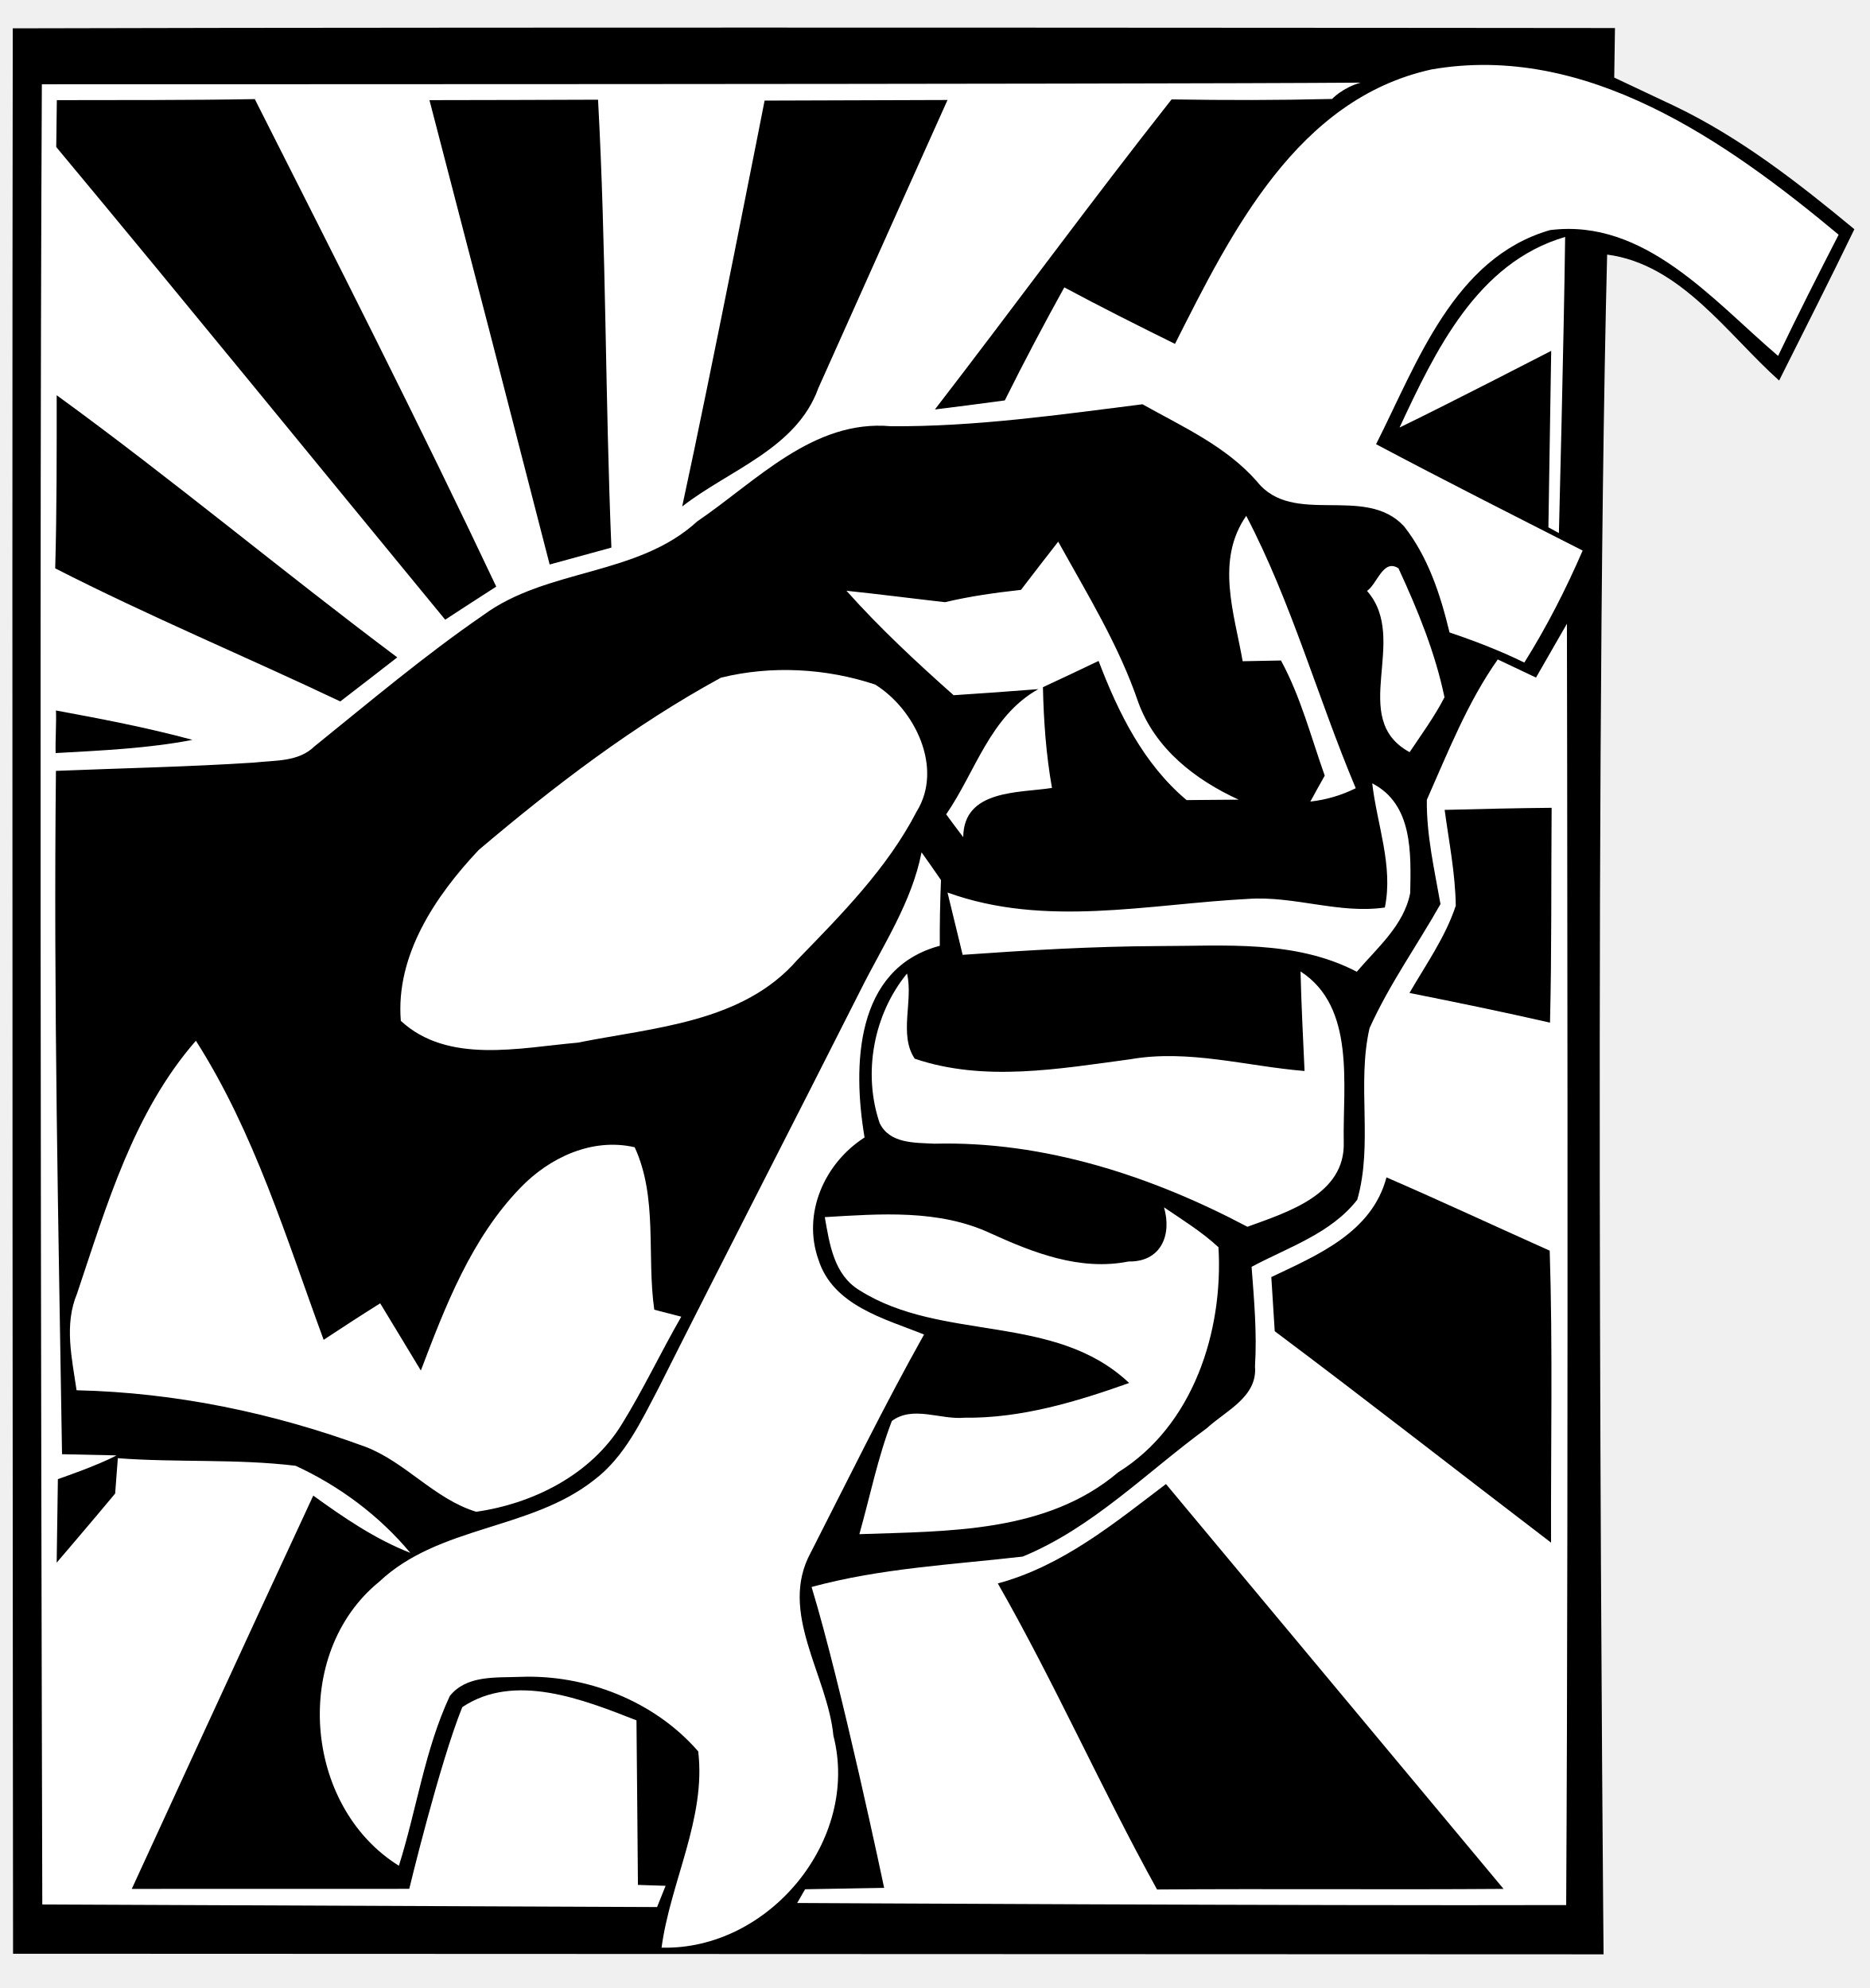
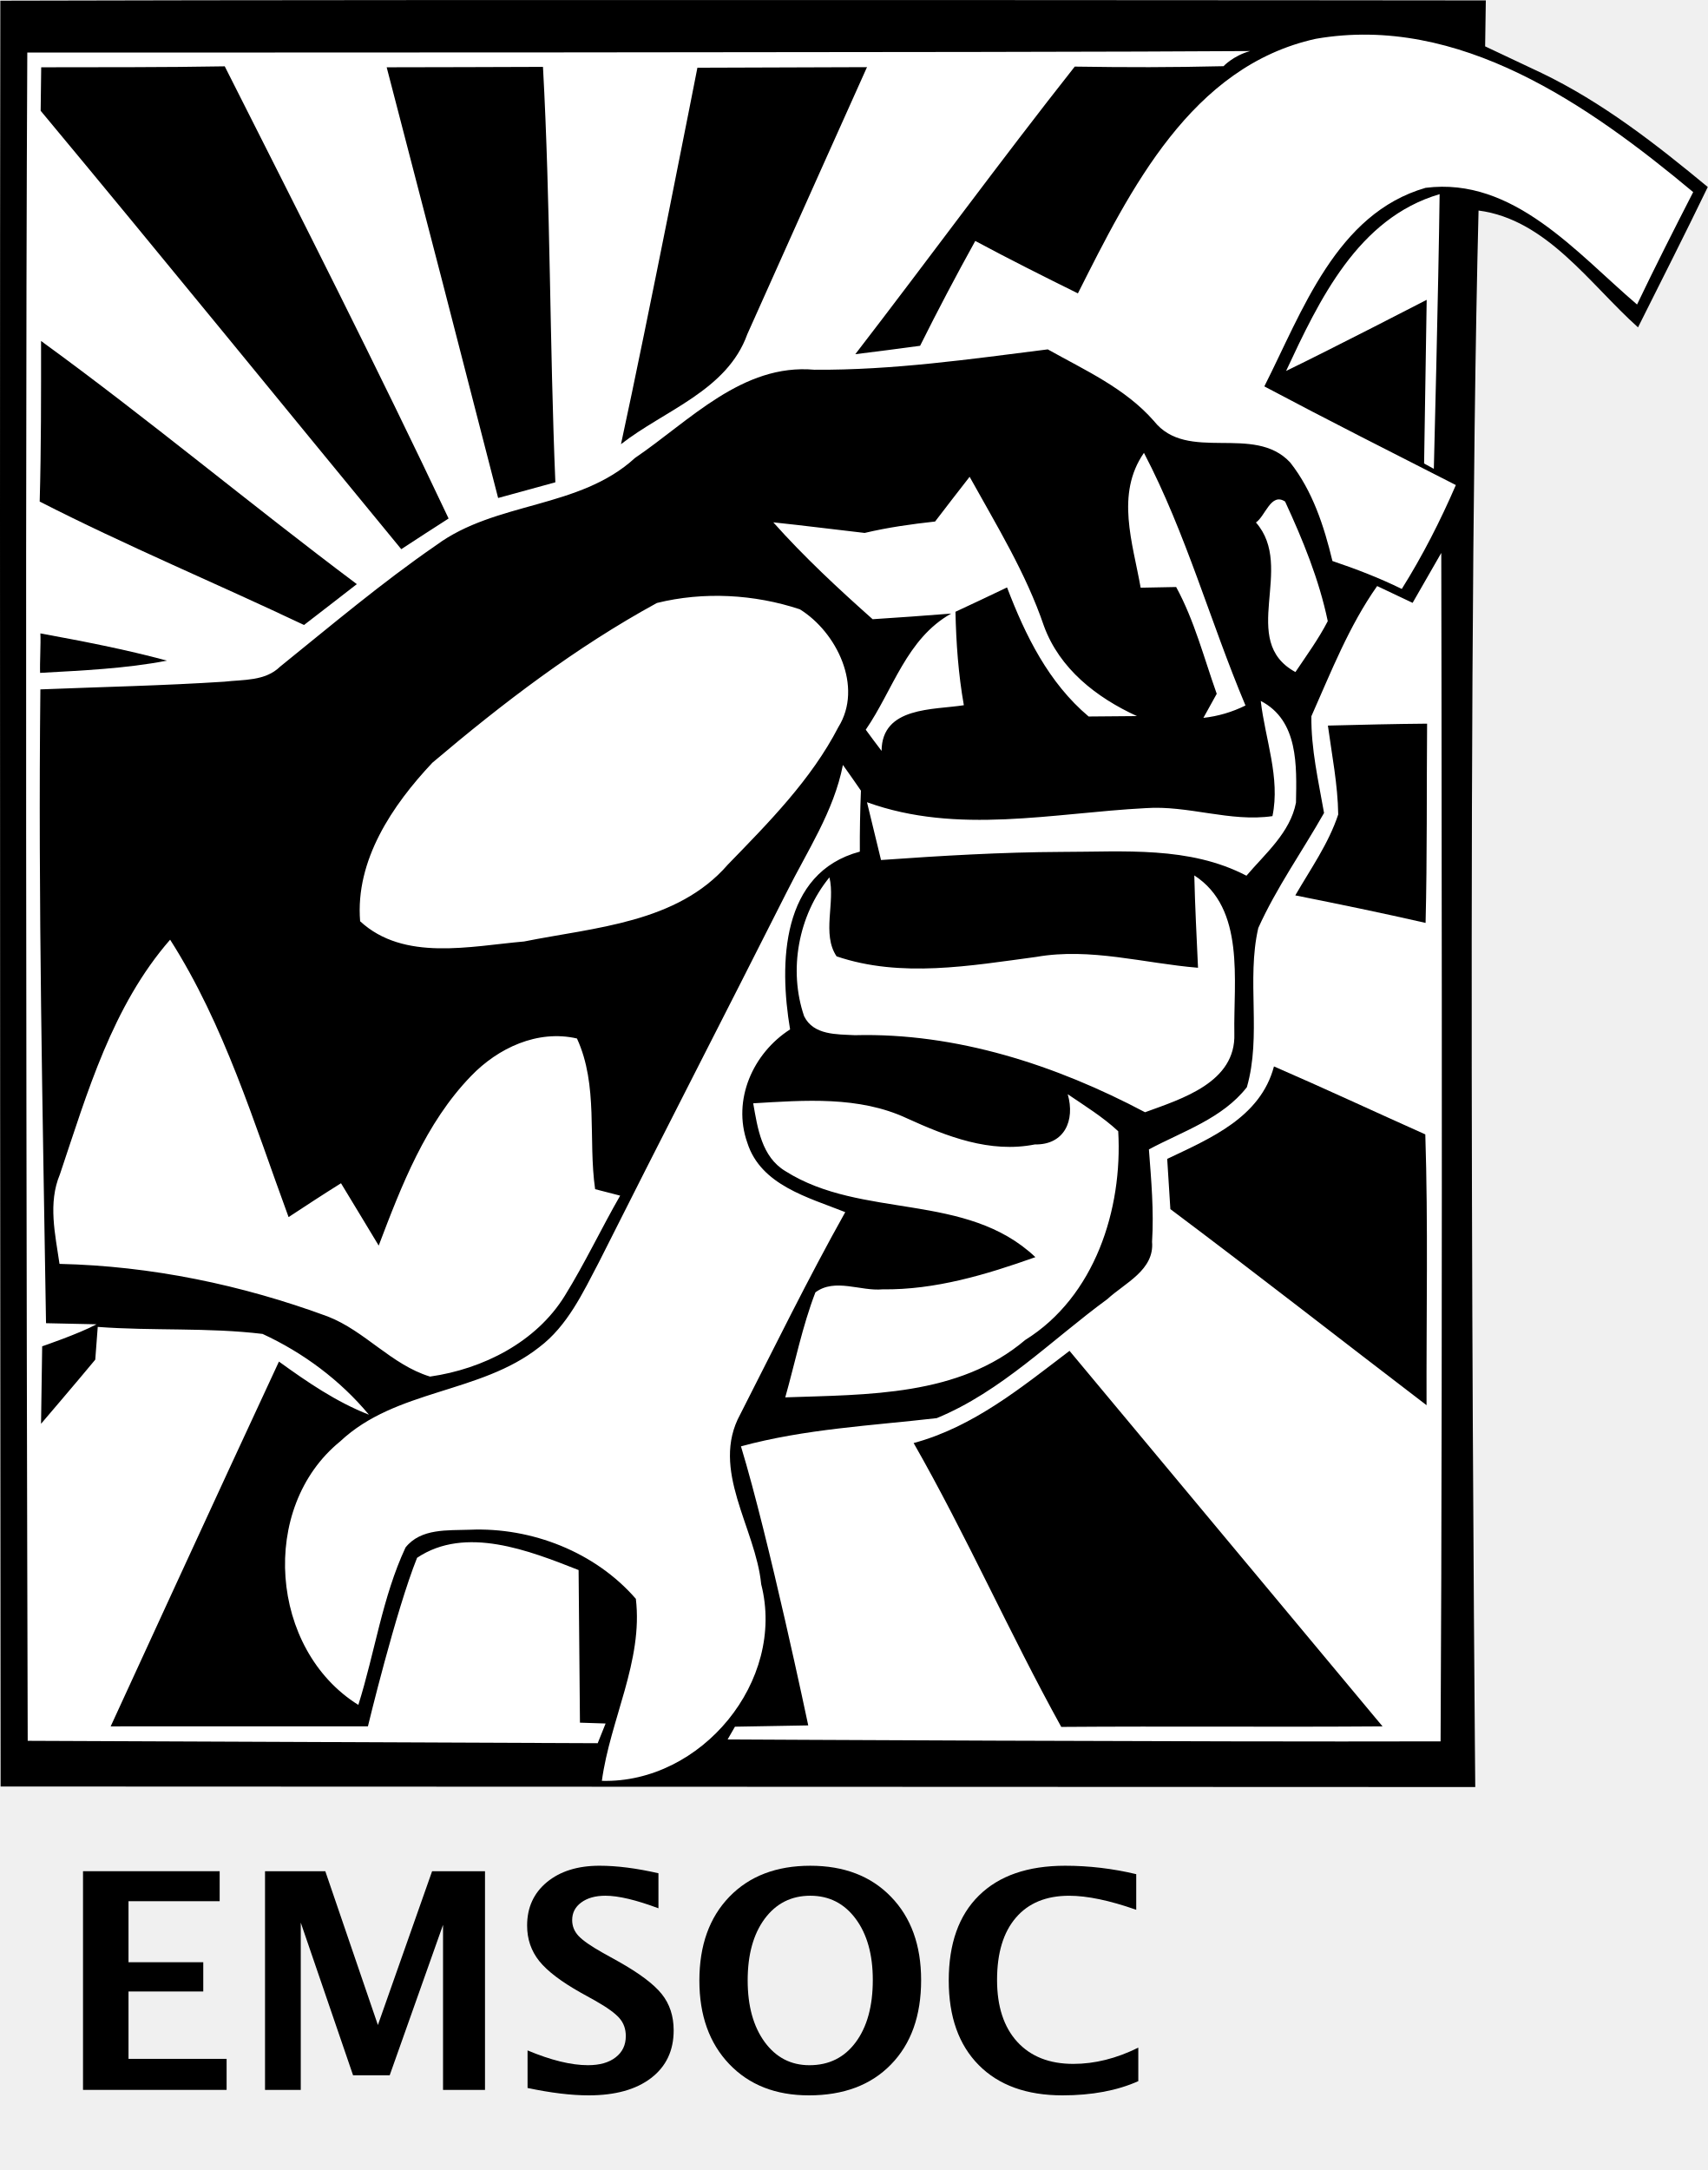
- <svg xmlns="http://www.w3.org/2000/svg" width="126pt" height="134pt" viewBox="0 0 126 134" version="1.1" id="svg5086">
+ <svg xmlns="http://www.w3.org/2000/svg" width="155.156" height="197.125" viewBox="0 0 124.125 157.7" version="1.1" id="svg5086">
  <defs id="defs5142">
    </defs>
-   <path style="fill:#ffffff;fill-opacity:1;stroke:none" d="M 1.844 2.625 L 1.844 164.281 L 134.406 164.281 L 134.406 19.812 C 141.224 21.459 149.906 30.938 149.906 30.938 C 149.906 30.938 153.443 22.707 155.281 19.031 C 145.235 11.018 137.611 7.501 134.406 6.25 L 134.406 2.625 L 1.844 2.625 z " transform="scale(0.8,0.8)" id="path6361" />
-   <path style="fill:#000000" id="path5091" d="M 0.86,1.91 C 35.56,1.81 108.828,1.89 108.828,1.89 l -0.05,3.339 c 0,0 2.647,1.251 4.092,1.931 4.43,2.13 8.32,5.17 12.09,8.29 -1.65,3.42 -3.37,6.8 -5.07,10.2 -3.5,-3.13 -6.63,-7.84 -11.59,-8.49 -0.959,37.938 -0.24,114.57 -0.24,114.57 L 0.88,131.69 c 0,0 -0.086,-89.394 -0.02,-129.78 m 95.61,2.77 c -9.06,1.99 -13.49,10.96 -17.29,18.5 -2.51,-1.24 -5,-2.49 -7.46,-3.81 -1.39,2.51 -2.73,5.05 -4.01,7.62 -1.57,0.21 -3.14,0.42 -4.71,0.61 5.35,-6.94 10.52,-14.02 15.95,-20.9 3.88,0.06 6.935,0.06 10.815,-0.03 0,0 0.708,-0.763 1.93,-1.1 C 77.096,5.685 2.82,5.68 2.82,5.68 2.61,46.592 2.85,128.37 2.85,128.37 l 41.428,0.174 0.575,-1.432 -1.865,-0.061 c 0,0 -0.083,-10.046 -0.098,-11.091 -1.795,-0.705 -3.85,-1.518 -5.896,-1.859 C 34.947,113.76 32.91,113.89 31.15,115.07 c -1.55,3.86 -3.572,12.246 -3.572,12.246 L 8.88,127.32 c 0,0 8.12,-17.69 12.23,-26.51 2.05,1.48 4.16,2.93 6.54,3.86 -2.09,-2.51 -4.78,-4.51 -7.73,-5.87 -3.97,-0.48 -7.99,-0.21 -11.98,-0.51 -0.04,0.59 -0.13,1.79 -0.18,2.38 -1.23,1.49 -3.941,4.661 -3.941,4.661 L 3.9,99.7 c 0,0 2.7,-0.92 3.95,-1.6 C 6.93,98.08 5.1,98.04 4.18,98.02 3.94,82.67 3.6,67.32 3.77,51.96 c 4.45,-0.18 8.92,-0.27 13.37,-0.56 1.38,-0.16 2.97,-0.03 4.05,-1.09 3.73,-3.01 7.4,-6.11 11.35,-8.83 4.33,-3.2 10.4,-2.62 14.45,-6.34 3.98,-2.7 7.8,-6.88 13.04,-6.41 5.69,0.04 11.33,-0.77 16.96,-1.48 2.71,1.52 5.62,2.82 7.71,5.2 2.43,3.08 7.27,0.18 9.91,3.02 1.63,2.07 2.46,4.63 3.07,7.16 1.72,0.58 3.41,1.23 5.04,2.03 1.51,-2.41 2.8,-4.94 3.93,-7.55 -4.65,-2.37 -9.31,-4.72 -13.92,-7.17 2.76,-5.45 5.23,-12.56 11.72,-14.43 6.39,-0.81 10.98,4.74 15.37,8.48 1.31,-2.74 2.69,-5.46 4.08,-8.17 C 116.31,9.49 106.88,2.87 96.47,4.68 m -2.16,24.14 c 3.44,-1.67 10.22,-5.17 10.22,-5.17 L 104.342,35.544 105.05,35.93 c 0,0 0.34,-13.32 0.42,-19.96 -5.94,1.74 -8.75,7.69 -11.16,12.85 M 83.74,44.57 c 0.65,-0.01 1.93,-0.04 2.58,-0.05 1.33,2.44 2.02,5.15 2.95,7.76 -0.25,0.44 -0.73,1.31 -0.97,1.75 1.07,-0.12 2.09,-0.42 3.06,-0.9 -2.56,-6.08 -4.32,-12.51 -7.38,-18.36 -2.08,3 -0.81,6.55 -0.24,9.8 M 68.8,39.76 c -1.72,0.19 -3.44,0.43 -5.12,0.83 -2.21,-0.25 -4.43,-0.54 -6.64,-0.77 2.24,2.51 4.7,4.8 7.22,7.04 1.9,-0.12 3.8,-0.26 5.71,-0.41 -3.26,1.83 -4.22,5.55 -6.21,8.44 0.38,0.52 0.76,1.03 1.15,1.54 0.02,-3.23 3.77,-2.97 5.98,-3.32 -0.4,-2.25 -0.56,-4.52 -0.61,-6.79 1.26,-0.58 2.51,-1.18 3.75,-1.77 1.33,3.49 3.02,6.93 5.93,9.38 0.87,-0.01 2.63,-0.02 3.51,-0.03 -2.93,-1.34 -5.62,-3.43 -6.76,-6.55 -1.31,-3.85 -3.44,-7.3 -5.4,-10.84 -0.84,1.08 -1.68,2.16 -2.51,3.25 m 23.32,0.07 c 2.89,3.29 -1.31,8.59 2.87,10.87 0.81,-1.21 1.68,-2.4 2.35,-3.7 -0.63,-3.02 -1.81,-5.9 -3.1,-8.69 -1.03,-0.68 -1.43,1.05 -2.12,1.52 m 8.81,4.62 c -2.04,2.89 -3.35,6.24 -4.78,9.46 -0.03,2.37 0.51,4.7 0.92,7.03 -1.58,2.79 -3.46,5.43 -4.78,8.36 -0.87,3.79 0.25,7.82 -0.83,11.57 -1.78,2.28 -4.65,3.2 -7.12,4.52 0.17,2.23 0.37,4.47 0.23,6.71 0.18,2.06 -1.97,2.99 -3.25,4.17 -4.06,2.97 -7.69,6.71 -12.4,8.65 -4.76,0.55 -9.57,0.78 -14.23,2.05 2.03,6.67 4.89,20.28 4.89,20.28 L 54.253,127.344 53.72,128.27 c 0,0 34.55,0.19 51.82,0.14 0.17,-28.62 0.05,-86.367 0.05,-86.367 l -2.083,3.628 M 48.58,45.68 c -5.88,3.21 -11.21,7.28 -16.32,11.61 -2.91,3.09 -5.61,7.09 -5.25,11.52 3.18,2.94 8.01,1.81 11.92,1.47 5.13,-1.03 11.12,-1.34 14.8,-5.58 2.97,-3.06 6.06,-6.17 8.04,-10 1.82,-2.93 -0.12,-6.9 -2.8,-8.56 -3.31,-1.1 -7,-1.3 -10.39,-0.46 m 43.89,7.12 c 0.32,2.78 1.43,5.58 0.85,8.37 -3.07,0.45 -6.12,-0.8 -9.22,-0.58 -6.73,0.35 -13.68,1.95 -20.25,-0.43 0.25,1.05 0.76,3.15 1.02,4.2 4.37,-0.31 8.74,-0.57 13.12,-0.59 4.52,0 9.28,-0.44 13.44,1.73 1.37,-1.61 3.18,-3.13 3.6,-5.31 0.05,-2.67 0.19,-5.97 -2.56,-7.39 M 62.1,57.45 c -0.66,3.38 -2.6,6.26 -4.11,9.29 -4.52,8.96 -9.12,17.88 -13.62,26.84 -1.17,2.23 -2.29,4.64 -4.35,6.19 -4.29,3.38 -10.42,3.04 -14.46,6.84 -5.92,4.81 -5.12,15.14 1.32,19.15 1.2,-3.8 1.74,-7.82 3.43,-11.44 1.12,-1.41 3.08,-1.23 4.68,-1.29 4.48,-0.19 9.11,1.62 12.06,5.02 0.54,4.51 -1.87,8.79 -2.47,13.23 7.22,0.19 13.39,-7.25 11.58,-14.29 -0.4,-4.11 -3.73,-8.32 -1.52,-12.35 2.51,-4.92 4.93,-9.87 7.63,-14.69 C 59.59,88.88 56.13,88 55.15,84.9 54.05,81.79 55.56,78.4 58.26,76.67 57.45,71.86 57.6,65.28 63.33,63.75 63.32,62.28 63.35,60.8 63.41,59.32 62.98,58.69 62.54,58.07 62.1,57.45 m 25.54,8.03 c 0.05,2.24 0.17,4.47 0.27,6.71 C 84,71.87 80.09,70.71 76.16,71.4 c -4.78,0.64 -9.84,1.55 -14.52,-0.04 -1.09,-1.62 -0.08,-3.93 -0.52,-5.74 -2.26,2.76 -2.99,6.73 -1.84,10.09 0.68,1.39 2.38,1.31 3.69,1.38 7.38,-0.19 14.63,2.18 21.09,5.6 2.68,-0.98 6.61,-2.17 6.49,-5.71 -0.07,-3.83 0.81,-9.1 -2.91,-11.5 M 5.19,87.2 c -0.88,2.1 -0.34,4.36 -0.03,6.51 6.66,0.15 13.25,1.52 19.49,3.82 2.71,1.05 4.63,3.51 7.44,4.37 3.85,-0.55 7.72,-2.5 9.8,-5.88 1.46,-2.36 2.64,-4.87 4.02,-7.27 -0.45,-0.12 -1.36,-0.35 -1.82,-0.47 -0.52,-3.63 0.25,-7.54 -1.32,-10.95 -2.86,-0.66 -5.74,0.69 -7.7,2.73 -3.31,3.42 -5.05,7.95 -6.71,12.32 -0.91,-1.52 -1.83,-3.02 -2.74,-4.53 -1.28,0.8 -2.55,1.63 -3.81,2.46 C 19.29,83.46 17.15,76.34 13.2,70.15 8.99,74.98 7.19,81.25 5.19,87.2 m 50.39,-5.16 c 0.32,1.81 0.61,3.89 2.34,4.93 5.56,3.52 13.14,1.49 18.17,6.25 -3.57,1.27 -7.29,2.39 -11.11,2.34 -1.6,0.15 -3.46,-0.84 -4.88,0.22 -0.95,2.47 -1.47,5.08 -2.19,7.63 5.97,-0.21 12.61,-0.07 17.44,-4.17 5.05,-3.14 7.09,-9.48 6.76,-15.17 -1.12,-1.04 -2.42,-1.84 -3.67,-2.69 0.55,1.91 -0.24,3.69 -2.39,3.65 -3.26,0.65 -6.4,-0.58 -9.3,-1.9 -3.49,-1.63 -7.44,-1.31 -11.17,-1.09 z" />
-   <path style="fill:#000000" id="path5093" d="M 3.83,6.75 C 8.27,6.74 12.72,6.76 17.17,6.68 22.68,17.59 28.22,28.49 33.44,39.54 32.29,40.28 31.14,41.02 30,41.77 21.26,31.15 12.59,20.48 3.79,9.91 3.8,9.12 3.82,7.54 3.83,6.75 z" />
-   <path style="fill:#000000" id="path5095" d="m 28.94,6.75 c 3.78,-0.01 7.57,-0.01 11.36,-0.03 0.55,10.05 0.48,20.13 0.9,30.19 -1.39,0.38 -2.78,0.76 -4.16,1.14 -2.68,-10.44 -5.38,-20.87 -8.1,-31.3 z" />
-   <path style="fill:#000000" id="path5097" d="M 51.524,6.78 63.85,6.74 c 0,0 -5.81,12.94 -8.7,19.41 -1.47,4.1 -6.02,5.52 -9.18,7.99 1.95,-8.98 5.554,-27.36 5.554,-27.36 z" />
-   <path style="fill:#000000" id="path5099" d="m 3.82,26.64 c 7.81,5.68 15.22,11.88 22.95,17.67 -1.28,0.99 -2.56,1.99 -3.84,2.97 -6.38,-3.03 -12.91,-5.75 -19.21,-8.97 0.11,-3.89 0.1,-7.78 0.1,-11.67 z" />
-   <path style="fill:#000000" id="path5101" d="m 3.77,47.89 c 3.09,0.57 6.17,1.16 9.2,1.98 C 9.99,50.45 6.78,50.59 3.75,50.76 3.72,50.04 3.81,48.61 3.77,47.89 z" />
-   <path style="fill:#000000" id="path5103" d="m 97.35,54.59 c 2.4,-0.06 4.81,-0.12 7.21,-0.14 -0.04,4.82 0.01,9.65 -0.11,14.48 -3.15,-0.72 -6.31,-1.37 -9.47,-2 1.11,-1.92 2.42,-3.76 3.12,-5.88 -0.03,-2.17 -0.46,-4.32 -0.75,-6.46 z" />
-   <path style="fill:#000000" id="path5105" d="m 93.43,79.36 c 3.69,1.6 7.33,3.3 11,4.94 0.21,6.56 0.07,13.12 0.09,19.68 -6.21,-4.74 -12.36,-9.56 -18.62,-14.25 -0.08,-1.22 -0.15,-2.44 -0.23,-3.65 3.13,-1.49 6.78,-3.01 7.76,-6.72 z" />
-   <path style="fill:#000000" id="path5107" d="m 67.24,106.73 c 4.34,-1.17 7.83,-4.04 11.33,-6.7 7.58,9.09 15.17,18.19 22.75,27.29 -7.79,0.06 -15.57,-0.02 -23.35,0.04 -3.75,-6.78 -6.88,-13.89 -10.73,-20.63 z" />
+   <path style="fill:#ffffff;fill-opacity:1;stroke:none" d="m 0.64,0.24 0,129.325 106.05,0 0,-115.575 c 5.454,1.317 12.4,8.9 12.4,8.9 0,0 2.83,-6.584 4.3,-9.525 -8.037,-6.41 -14.136,-9.224 -16.7,-10.225 l 0,-2.9 -106.05,0 z" id="path6361" />
+   <path style="fill:#000000" id="path5091" d="m 0.025,0.05 c 34.7,-0.1 107.968,-0.02 107.968,-0.02 l -0.05,3.339 c 0,0 2.647,1.251 4.092,1.931 4.43,2.13 8.32,5.17 12.09,8.29 -1.65,3.42 -3.37,6.8 -5.07,10.2 -3.5,-3.13 -6.63,-7.84 -11.59,-8.49 -0.959,37.938 -0.24,114.57 -0.24,114.57 l -107.18,-0.04 c 0,0 -0.086,-89.394 -0.02,-129.78 m 95.61,2.77 c -9.06,1.99 -13.49,10.96 -17.29,18.5 -2.51,-1.24 -5,-2.49 -7.46,-3.81 -1.39,2.51 -2.73,5.05 -4.01,7.62 -1.57,0.21 -3.14,0.42 -4.71,0.61 5.35,-6.94 10.52,-14.02 15.95,-20.9 3.88,0.06 6.935,0.06 10.815,-0.03 0,0 0.708,-0.763 1.93,-1.1 -14.6,0.115 -88.876,0.11 -88.876,0.11 -0.21,40.912 0.03,122.69 0.03,122.69 l 41.428,0.174 0.575,-1.432 -1.865,-0.061 c 0,0 -0.083,-10.046 -0.098,-11.091 -1.795,-0.705 -3.85,-1.518 -5.896,-1.859 -2.046,-0.341 -4.084,-0.211 -5.844,0.969 -1.55,3.86 -3.572,12.246 -3.572,12.246 l -18.698,0.004 c 0,0 8.12,-17.69 12.23,-26.51 2.05,1.48 4.16,2.93 6.54,3.86 -2.09,-2.51 -4.78,-4.51 -7.73,-5.87 -3.97,-0.48 -7.99,-0.21 -11.98,-0.51 -0.04,0.59 -0.13,1.79 -0.18,2.38 -1.23,1.49 -3.941,4.661 -3.941,4.661 L 3.065,97.84 c 0,0 2.7,-0.92 3.95,-1.6 -0.92,-0.02 -2.75,-0.06 -3.67,-0.08 -0.24,-15.35 -0.58,-30.7 -0.41,-46.06 4.45,-0.18 8.92,-0.27 13.37,-0.56 1.38,-0.16 2.97,-0.03 4.05,-1.09 3.73,-3.01 7.4,-6.11 11.35,-8.83 4.33,-3.2 10.4,-2.62 14.45,-6.34 3.98,-2.7 7.8,-6.88 13.04,-6.41 5.69,0.04 11.33,-0.77 16.96,-1.48 2.71,1.52 5.62,2.82 7.71,5.2 2.43,3.08 7.27,0.18 9.91,3.02 1.63,2.07 2.46,4.63 3.07,7.16 1.72,0.58 3.41,1.23 5.04,2.03 1.51,-2.41 2.8,-4.94 3.93,-7.55 -4.65,-2.37 -9.31,-4.72 -13.92,-7.17 2.76,-5.45 5.23,-12.56 11.72,-14.43 6.39,-0.81 10.98,4.74 15.37,8.48 1.31,-2.74 2.69,-5.46 4.08,-8.17 -7.59,-6.33 -17.02,-12.95 -27.43,-11.14 m -2.16,24.14 c 3.44,-1.67 10.22,-5.17 10.22,-5.17 l -0.188,11.894 0.708,0.386 c 0,0 0.34,-13.32 0.42,-19.96 -5.94,1.74 -8.75,7.69 -11.16,12.85 m -10.57,15.75 c 0.65,-0.01 1.93,-0.04 2.58,-0.05 1.33,2.44 2.02,5.15 2.95,7.76 -0.25,0.44 -0.73,1.31 -0.97,1.75 1.07,-0.12 2.09,-0.42 3.06,-0.9 -2.56,-6.08 -4.32,-12.51 -7.38,-18.36 -2.08,3 -0.81,6.55 -0.24,9.8 m -14.94,-4.81 c -1.72,0.19 -3.44,0.43 -5.12,0.83 -2.21,-0.25 -4.43,-0.54 -6.64,-0.77 2.24,2.51 4.7,4.8 7.22,7.04 1.9,-0.12 3.8,-0.26 5.71,-0.41 -3.26,1.83 -4.22,5.55 -6.21,8.44 0.38,0.52 0.76,1.03 1.15,1.54 0.02,-3.23 3.77,-2.97 5.98,-3.32 -0.4,-2.25 -0.56,-4.52 -0.61,-6.79 1.26,-0.58 2.51,-1.18 3.75,-1.77 1.33,3.49 3.02,6.93 5.93,9.38 0.87,-0.01 2.63,-0.02 3.51,-0.03 -2.93,-1.34 -5.62,-3.43 -6.76,-6.55 -1.31,-3.85 -3.44,-7.3 -5.4,-10.84 -0.84,1.08 -1.68,2.16 -2.51,3.25 m 23.32,0.07 c 2.89,3.29 -1.31,8.59 2.87,10.87 0.81,-1.21 1.68,-2.4 2.35,-3.7 -0.63,-3.02 -1.81,-5.9 -3.1,-8.69 -1.03,-0.68 -1.43,1.05 -2.12,1.52 m 8.81,4.62 c -2.04,2.89 -3.35,6.24 -4.78,9.46 -0.03,2.37 0.51,4.7 0.92,7.03 -1.58,2.79 -3.46,5.43 -4.78,8.36 -0.87,3.79 0.25,7.82 -0.83,11.57 -1.78,2.28 -4.65,3.2 -7.12,4.52 0.17,2.23 0.37,4.47 0.23,6.71 0.18,2.06 -1.97,2.99 -3.25,4.17 -4.06,2.97 -7.69,6.71 -12.4,8.65 -4.76,0.55 -9.57,0.78 -14.23,2.05 2.03,6.67 4.89,20.28 4.89,20.28 l -5.327,0.094 -0.533,0.926 c 0,0 34.55,0.19 51.82,0.14 0.17,-28.62 0.05,-86.367 0.05,-86.367 l -2.083,3.628 m -54.927,0.009 c -5.88,3.21 -11.21,7.28 -16.32,11.61 -2.91,3.09 -5.61,7.09 -5.25,11.52 3.18,2.94 8.01,1.81 11.92,1.47 5.13,-1.03 11.12,-1.34 14.8,-5.58 2.97,-3.06 6.06,-6.17 8.04,-10 1.82,-2.93 -0.12,-6.9 -2.8,-8.56 -3.31,-1.1 -7,-1.3 -10.39,-0.46 m 43.89,7.12 c 0.32,2.78 1.43,5.58 0.85,8.37 -3.07,0.45 -6.12,-0.8 -9.22,-0.58 -6.73,0.35 -13.68,1.95 -20.25,-0.43 0.25,1.05 0.76,3.15 1.02,4.2 4.37,-0.31 8.74,-0.57 13.12,-0.59 4.52,0 9.28,-0.44 13.44,1.73 1.37,-1.61 3.18,-3.13 3.6,-5.31 0.05,-2.67 0.19,-5.97 -2.56,-7.39 m -30.37,4.65 c -0.66,3.38 -2.6,6.26 -4.11,9.29 -4.52,8.96 -9.12,17.88 -13.62,26.84 -1.17,2.23 -2.29,4.64 -4.35,6.19 -4.29,3.38 -10.42,3.04 -14.46,6.84 -5.92,4.81 -5.12,15.14 1.32,19.15 1.2,-3.8 1.74,-7.82 3.43,-11.44 1.12,-1.41 3.08,-1.23 4.68,-1.29 4.48,-0.19 9.11,1.62 12.06,5.02 0.54,4.51 -1.87,8.79 -2.47,13.23 7.22,0.19 13.39,-7.25 11.58,-14.29 -0.4,-4.11 -3.73,-8.32 -1.52,-12.35 2.51,-4.92 4.93,-9.87 7.63,-14.69 -2.68,-1.07 -6.14,-1.95 -7.12,-5.05 -1.1,-3.11 0.41,-6.5 3.11,-8.23 -0.81,-4.81 -0.66,-11.39 5.07,-12.92 -0.01,-1.47 0.02,-2.95 0.08,-4.43 -0.43,-0.63 -0.87,-1.25 -1.31,-1.87 m 25.54,8.03 c 0.05,2.24 0.17,4.47 0.27,6.71 -3.91,-0.32 -7.82,-1.48 -11.75,-0.79 -4.78,0.64 -9.84,1.55 -14.52,-0.04 -1.09,-1.62 -0.08,-3.93 -0.52,-5.74 -2.26,2.76 -2.99,6.73 -1.84,10.09 0.68,1.39 2.38,1.31 3.69,1.38 7.38,-0.19 14.63,2.18 21.09,5.6 2.68,-0.98 6.61,-2.17 6.49,-5.71 -0.07,-3.83 0.81,-9.1 -2.91,-11.5 m -82.45,21.72 c -0.88,2.1 -0.34,4.36 -0.03,6.51 6.66,0.15 13.25,1.52 19.49,3.82 2.71,1.05 4.63,3.51 7.44,4.37 3.85,-0.55 7.72,-2.5 9.8,-5.88 1.46,-2.36 2.64,-4.87 4.02,-7.27 -0.45,-0.12 -1.36,-0.35 -1.82,-0.47 -0.52,-3.63 0.25,-7.54 -1.32,-10.95 -2.86,-0.66 -5.74,0.69 -7.7,2.73 -3.31,3.42 -5.05,7.95 -6.71,12.32 -0.91,-1.52 -1.83,-3.02 -2.74,-4.53 -1.28,0.8 -2.55,1.63 -3.81,2.46 -2.52,-6.85 -4.66,-13.97 -8.61,-20.16 -4.21,4.83 -6.01,11.1 -8.01,17.05 m 50.39,-5.16 c 0.32,1.81 0.61,3.89 2.34,4.93 5.56,3.52 13.14,1.49 18.17,6.25 -3.57,1.27 -7.29,2.39 -11.11,2.34 -1.6,0.15 -3.46,-0.84 -4.88,0.22 -0.95,2.47 -1.47,5.08 -2.19,7.63 5.97,-0.21 12.61,-0.07 17.44,-4.17 5.05,-3.14 7.09,-9.48 6.76,-15.17 -1.12,-1.04 -2.42,-1.84 -3.67,-2.69 0.55,1.91 -0.24,3.69 -2.39,3.65 -3.26,0.65 -6.4,-0.58 -9.3,-1.9 -3.49,-1.63 -7.44,-1.31 -11.17,-1.09 z" />
+   <path style="fill:#000000" id="path5093" d="m 2.995,4.89 c 4.44,-0.01 8.89,0.01 13.34,-0.07 5.51,10.91 11.05,21.81 16.27,32.86 -1.15,0.74 -2.3,1.48 -3.44,2.23 -8.74,-10.62 -17.41,-21.29 -26.21,-31.86 0.01,-0.79 0.03,-2.37 0.04,-3.16 z" />
+   <path style="fill:#000000" id="path5095" d="m 28.105,4.89 c 3.78,-0.01 7.57,-0.01 11.36,-0.03 0.55,10.05 0.48,20.13 0.9,30.19 -1.39,0.38 -2.78,0.76 -4.16,1.14 -2.68,-10.44 -5.38,-20.87 -8.1,-31.3 z" />
+   <path style="fill:#000000" id="path5097" d="M 50.689,4.921 63.015,4.88 c 0,0 -5.81,12.94 -8.7,19.41 -1.47,4.1 -6.02,5.52 -9.18,7.99 1.95,-8.98 5.554,-27.36 5.554,-27.36 z" />
+   <path style="fill:#000000" id="path5099" d="m 2.985,24.78 c 7.81,5.68 15.22,11.88 22.95,17.67 -1.28,0.99 -2.56,1.99 -3.84,2.97 -6.38,-3.03 -12.91,-5.75 -19.21,-8.97 0.11,-3.89 0.1,-7.78 0.1,-11.67 z" />
+   <path style="fill:#000000" id="path5101" d="m 2.935,46.03 c 3.09,0.57 6.17,1.16 9.2,1.98 -2.98,0.58 -6.19,0.72 -9.22,0.89 -0.03,-0.72 0.06,-2.15 0.02,-2.87 z" />
+   <path style="fill:#000000" id="path5103" d="m 96.515,52.73 c 2.4,-0.06 4.81,-0.12 7.21,-0.14 -0.04,4.82 0.01,9.65 -0.11,14.48 -3.15,-0.72 -6.31,-1.37 -9.47,-2 1.11,-1.92 2.42,-3.76 3.12,-5.88 -0.03,-2.17 -0.46,-4.32 -0.75,-6.46 z" />
+   <path style="fill:#000000" id="path5105" d="m 92.595,77.5 c 3.69,1.6 7.33,3.3 11,4.94 0.21,6.56 0.07,13.12 0.09,19.68 -6.21,-4.74 -12.36,-9.56 -18.62,-14.25 -0.08,-1.22 -0.15,-2.44 -0.23,-3.65 3.13,-1.49 6.78,-3.01 7.76,-6.72 z" />
+   <path style="fill:#000000" id="path5107" d="m 66.405,104.87 c 4.34,-1.17 7.83,-4.04 11.33,-6.7 7.58,9.09 15.17,18.19 22.75,27.29 -7.79,0.06 -15.57,-0.02 -23.35,0.04 -3.75,-6.78 -6.88,-13.89 -10.73,-20.63 z" />
+   <g style="font-size:38.4px;font-style:normal;font-variant:normal;font-weight:bold;font-stretch:normal;line-height:125%;letter-spacing:0px;word-spacing:0px;fill:#000000;fill-opacity:1;stroke:none;font-family:Lucida Sans;-inkscape-font-specification:Sans Bold" id="text3088" transform="matrix(0.6872216,0,0,0.6872216,2.13574,43.90031)">
+     <path d="m 5.672,157.122 0,-23.125 14.453,0 0,3.172 -9.641,0 0,6.453 7.906,0 0,3.094 -7.906,0 0,7.125 10.375,0 0,3.281 -15.187,0" style="font-size:32px" id="path3093" />
+     <path d="m 24.922,157.122 0,-23.125 6.375,0 5.562,16.266 5.734,-16.266 5.594,0 0,23.125 -4.438,0 0,-17.453 -5.641,15.906 -3.875,0 -5.531,-16.141 0,17.688 -3.781,0" style="font-size:32px" id="path3095" />
+     <path d="m 52.688,156.918 0,-3.969 c 2.49,1.042 4.62,1.562 6.391,1.562 1.24,0 2.214,-0.276 2.922,-0.828 0.719,-0.552 1.078,-1.302 1.078,-2.25 -1.2e-5,-0.75 -0.224,-1.38 -0.672,-1.891 -0.448,-0.521 -1.297,-1.135 -2.547,-1.844 L 58.313,146.84 c -2.073,-1.167 -3.536,-2.281 -4.391,-3.344 -0.854,-1.073 -1.281,-2.323 -1.281,-3.75 -1e-6,-1.906 0.698,-3.437 2.094,-4.594 1.406,-1.156 3.26,-1.734 5.562,-1.734 1.844,2e-5 3.922,0.266 6.234,0.797 l 0,3.703 c -2.365,-0.885 -4.234,-1.328 -5.609,-1.328 -1.063,2e-5 -1.917,0.24 -2.562,0.719 -0.635,0.469 -0.953,1.089 -0.953,1.859 -6e-6,0.635 0.224,1.193 0.672,1.672 0.448,0.479 1.292,1.068 2.531,1.766 l 1.656,0.922 c 2.229,1.25 3.766,2.401 4.609,3.453 0.844,1.052 1.266,2.333 1.266,3.844 -1.7e-5,2.146 -0.797,3.828 -2.391,5.047 -1.594,1.219 -3.792,1.828 -6.594,1.828 -1.854,0 -4.01,-0.26 -6.469,-0.781" style="font-size:32px" id="path3097" />
+     <path d="m 82.438,157.7 c -3.51,0 -6.318,-1.104 -8.422,-3.312 -2.104,-2.208 -3.156,-5.151 -3.156,-8.828 -10e-7,-3.719 1.057,-6.672 3.172,-8.859 2.115,-2.187 4.969,-3.281 8.562,-3.281 3.573,2e-5 6.417,1.094 8.531,3.281 2.125,2.188 3.187,5.125 3.188,8.812 -2.5e-5,3.771 -1.063,6.745 -3.188,8.922 -2.115,2.177 -5.01,3.266 -8.688,3.266 m 0.062,-3.188 c 2.062,0 3.693,-0.807 4.891,-2.422 1.208,-1.625 1.812,-3.823 1.812,-6.594 -2e-5,-2.687 -0.604,-4.844 -1.812,-6.469 -1.208,-1.625 -2.807,-2.437 -4.797,-2.438 -2.01,2e-5 -3.62,0.813 -4.828,2.438 -1.198,1.625 -1.797,3.797 -1.797,6.516 -6e-6,2.698 0.599,4.87 1.797,6.516 1.198,1.635 2.776,2.453 4.734,2.453" style="font-size:32px" id="path3099" />
+     <path d="m 117.281,156.2 c -2.24,1 -4.911,1.5 -8.016,1.5 -3.792,0 -6.745,-1.068 -8.859,-3.203 -2.115,-2.135 -3.172,-5.115 -3.172,-8.938 -10e-7,-3.896 1.062,-6.891 3.188,-8.984 2.135,-2.104 5.177,-3.156 9.125,-3.156 2.521,2e-5 5.026,0.297 7.516,0.891 l 0,3.766 c -2.823,-0.99 -5.188,-1.484 -7.094,-1.484 -2.438,2e-5 -4.318,0.776 -5.641,2.328 -1.323,1.542 -1.984,3.734 -1.984,6.578 -10e-6,2.792 0.708,4.969 2.125,6.531 1.427,1.563 3.406,2.344 5.938,2.344 2.271,0 4.562,-0.573 6.875,-1.719 l 0,3.547" style="font-size:32px" id="path3101" />
+   </g>
</svg>
